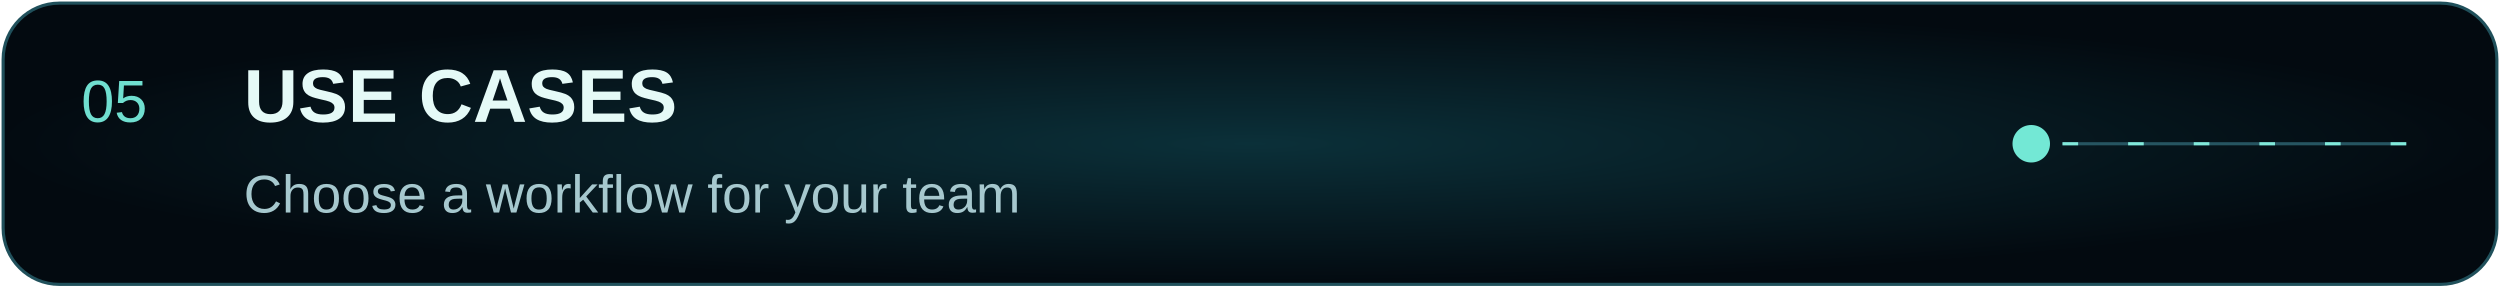
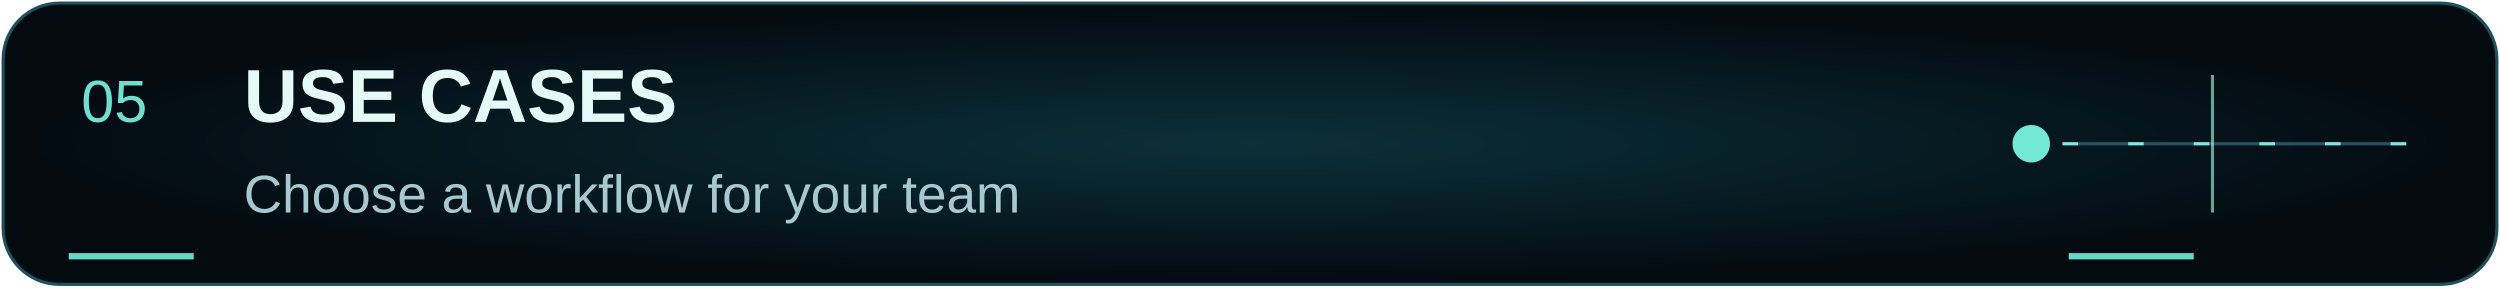
<svg xmlns="http://www.w3.org/2000/svg" width="800" height="92" viewBox="0 0 800 92" role="img" aria-labelledby="title desc">
  <defs>
    <radialGradient id="bg">
      <stop stop-color="#0b3039" />
      <stop offset="1" stop-color="#030a10" />
    </radialGradient>
    <linearGradient id="mint">
      <stop stop-color="#b5fff0" />
      <stop offset="1" stop-color="#27cede" />
    </linearGradient>
  </defs>
-   <style>text{font-family:Arial,sans-serif}.signal{stroke-dasharray:5 16;animation:flow 8s linear infinite}.pulse{animation:pulse 5s ease-in-out infinite}.orbit{transform-origin:600px 168px;animation:orbit 32s linear infinite}@keyframes flow{to{stroke-dashoffset:-168}}@keyframes pulse{50%{opacity:.4}}@keyframes orbit{to{transform:rotate(360deg)}}@media(prefers-reduced-motion:reduce){*{animation:none!important}}</style>
+   <style>text{font-family:Arial,sans-serif}.signal{stroke-dasharray:5 16;animation:flow 8s linear infinite}.pulse{animation:pulse 5s ease-in-out infinite}.orbit{transform-origin:600px 168px;animation:orbit 32s linear infinite}@keyframes flow{to{stroke-dashoffset:-168}}@keyframes pulse{50%{opacity:.4}}@keyframes orbit{to{transform:rotate(360deg)}}@media(prefers-reduced-motion:reduce){*{animation:none!important}}
+ .reveal{animation:reveal 10s ease-in-out infinite}.subtitle{animation:subtitle 10s ease-in-out infinite}.sweep{animation:sweep 10s linear infinite}.dial{transform-origin:600px 168px;animation:counter 24s linear infinite}.trace{stroke-dasharray:40 600;animation:trace 7s linear infinite}.lower{animation:lower 10s ease-in-out infinite}.progress{transform-origin:32px 300px;animation:progress 10s linear infinite}.chapter{animation:chapter 12s ease-in-out infinite}.focus{animation:focus 12s ease-in-out infinite}.beam{animation:beam 7s ease-in-out infinite}
+ @keyframes reveal{0%{opacity:.4;transform:translateX(-14px)}8%,92%{opacity:1;transform:translateX(0)}100%{opacity:.4;transform:translateX(-14px)}}
+ @keyframes subtitle{0%,6%{opacity:.35;transform:translateY(7px)}16%,92%{opacity:1;transform:translateY(0)}100%{opacity:.35;transform:translateY(7px)}}
+ @keyframes sweep{0%{transform:translateX(-800px);opacity:0}15%{opacity:.12}60%{opacity:.12}80%,100%{transform:translateX(800px);opacity:0}}
+ @keyframes counter{to{transform:rotate(-360deg)}}@keyframes trace{to{stroke-dashoffset:-640}}
+ @keyframes lower{0%,10%{transform:translateX(-12px);opacity:.3}20%,90%{transform:translateX(0);opacity:1}100%{transform:translateX(-12px);opacity:.3}}
+ @keyframes progress{0%{transform:scaleX(.02)}95%,100%{transform:scaleX(1)}}
+ @keyframes chapter{0%,22%{opacity:1}27%,95%{opacity:.18}100%{opacity:1}}
+ @keyframes focus{0%,22%{stroke:#a3ffea;fill:#12414a}27%,95%{stroke:#24515d;fill:#08212a}100%{stroke:#a3ffea;fill:#12414a}}
+ @keyframes beam{0%{transform:translateX(-110px);opacity:0}15%,70%{opacity:.8}100%{transform:translateX(110px);opacity:0}}
+ @media(prefers-reduced-motion:reduce){*{animation:none!important}.sweep{display:none}}
+ </style>
  <rect x="1" y="1" width="798" height="90" rx="18" fill="url(#bg)" stroke="#20505b" />
  <text x="26" y="39" font-size="19" fill="#70dfd0">05</text>
-   <text x="78" y="39" font-size="24" fill="#e5faf7" font-weight="700">USE CASES</text>
-   <text x="78" y="68" font-size="17" fill="#a6c8ce">Choose a workflow for your team</text>
+   <text class="reveal" x="78" y="39" font-size="24" fill="#e5faf7" font-weight="700">USE CASES</text>
+   <text class="subtitle" x="78" y="68" font-size="17" fill="#a6c8ce">Choose a workflow for your team</text>
  <path d="M660 46H770" stroke="#265561" />
  <path class="signal" d="M660 46H770" stroke="#81e9da" />
  <circle class="pulse" cx="650" cy="46" r="6" fill="#73e8d5" />
+   <path class="trace" d="M22 82H778" stroke="#65daca" stroke-width="2" />
+   <path class="beam" d="M708 24v44" stroke="#b2ffec" opacity=".6" />
</svg>
